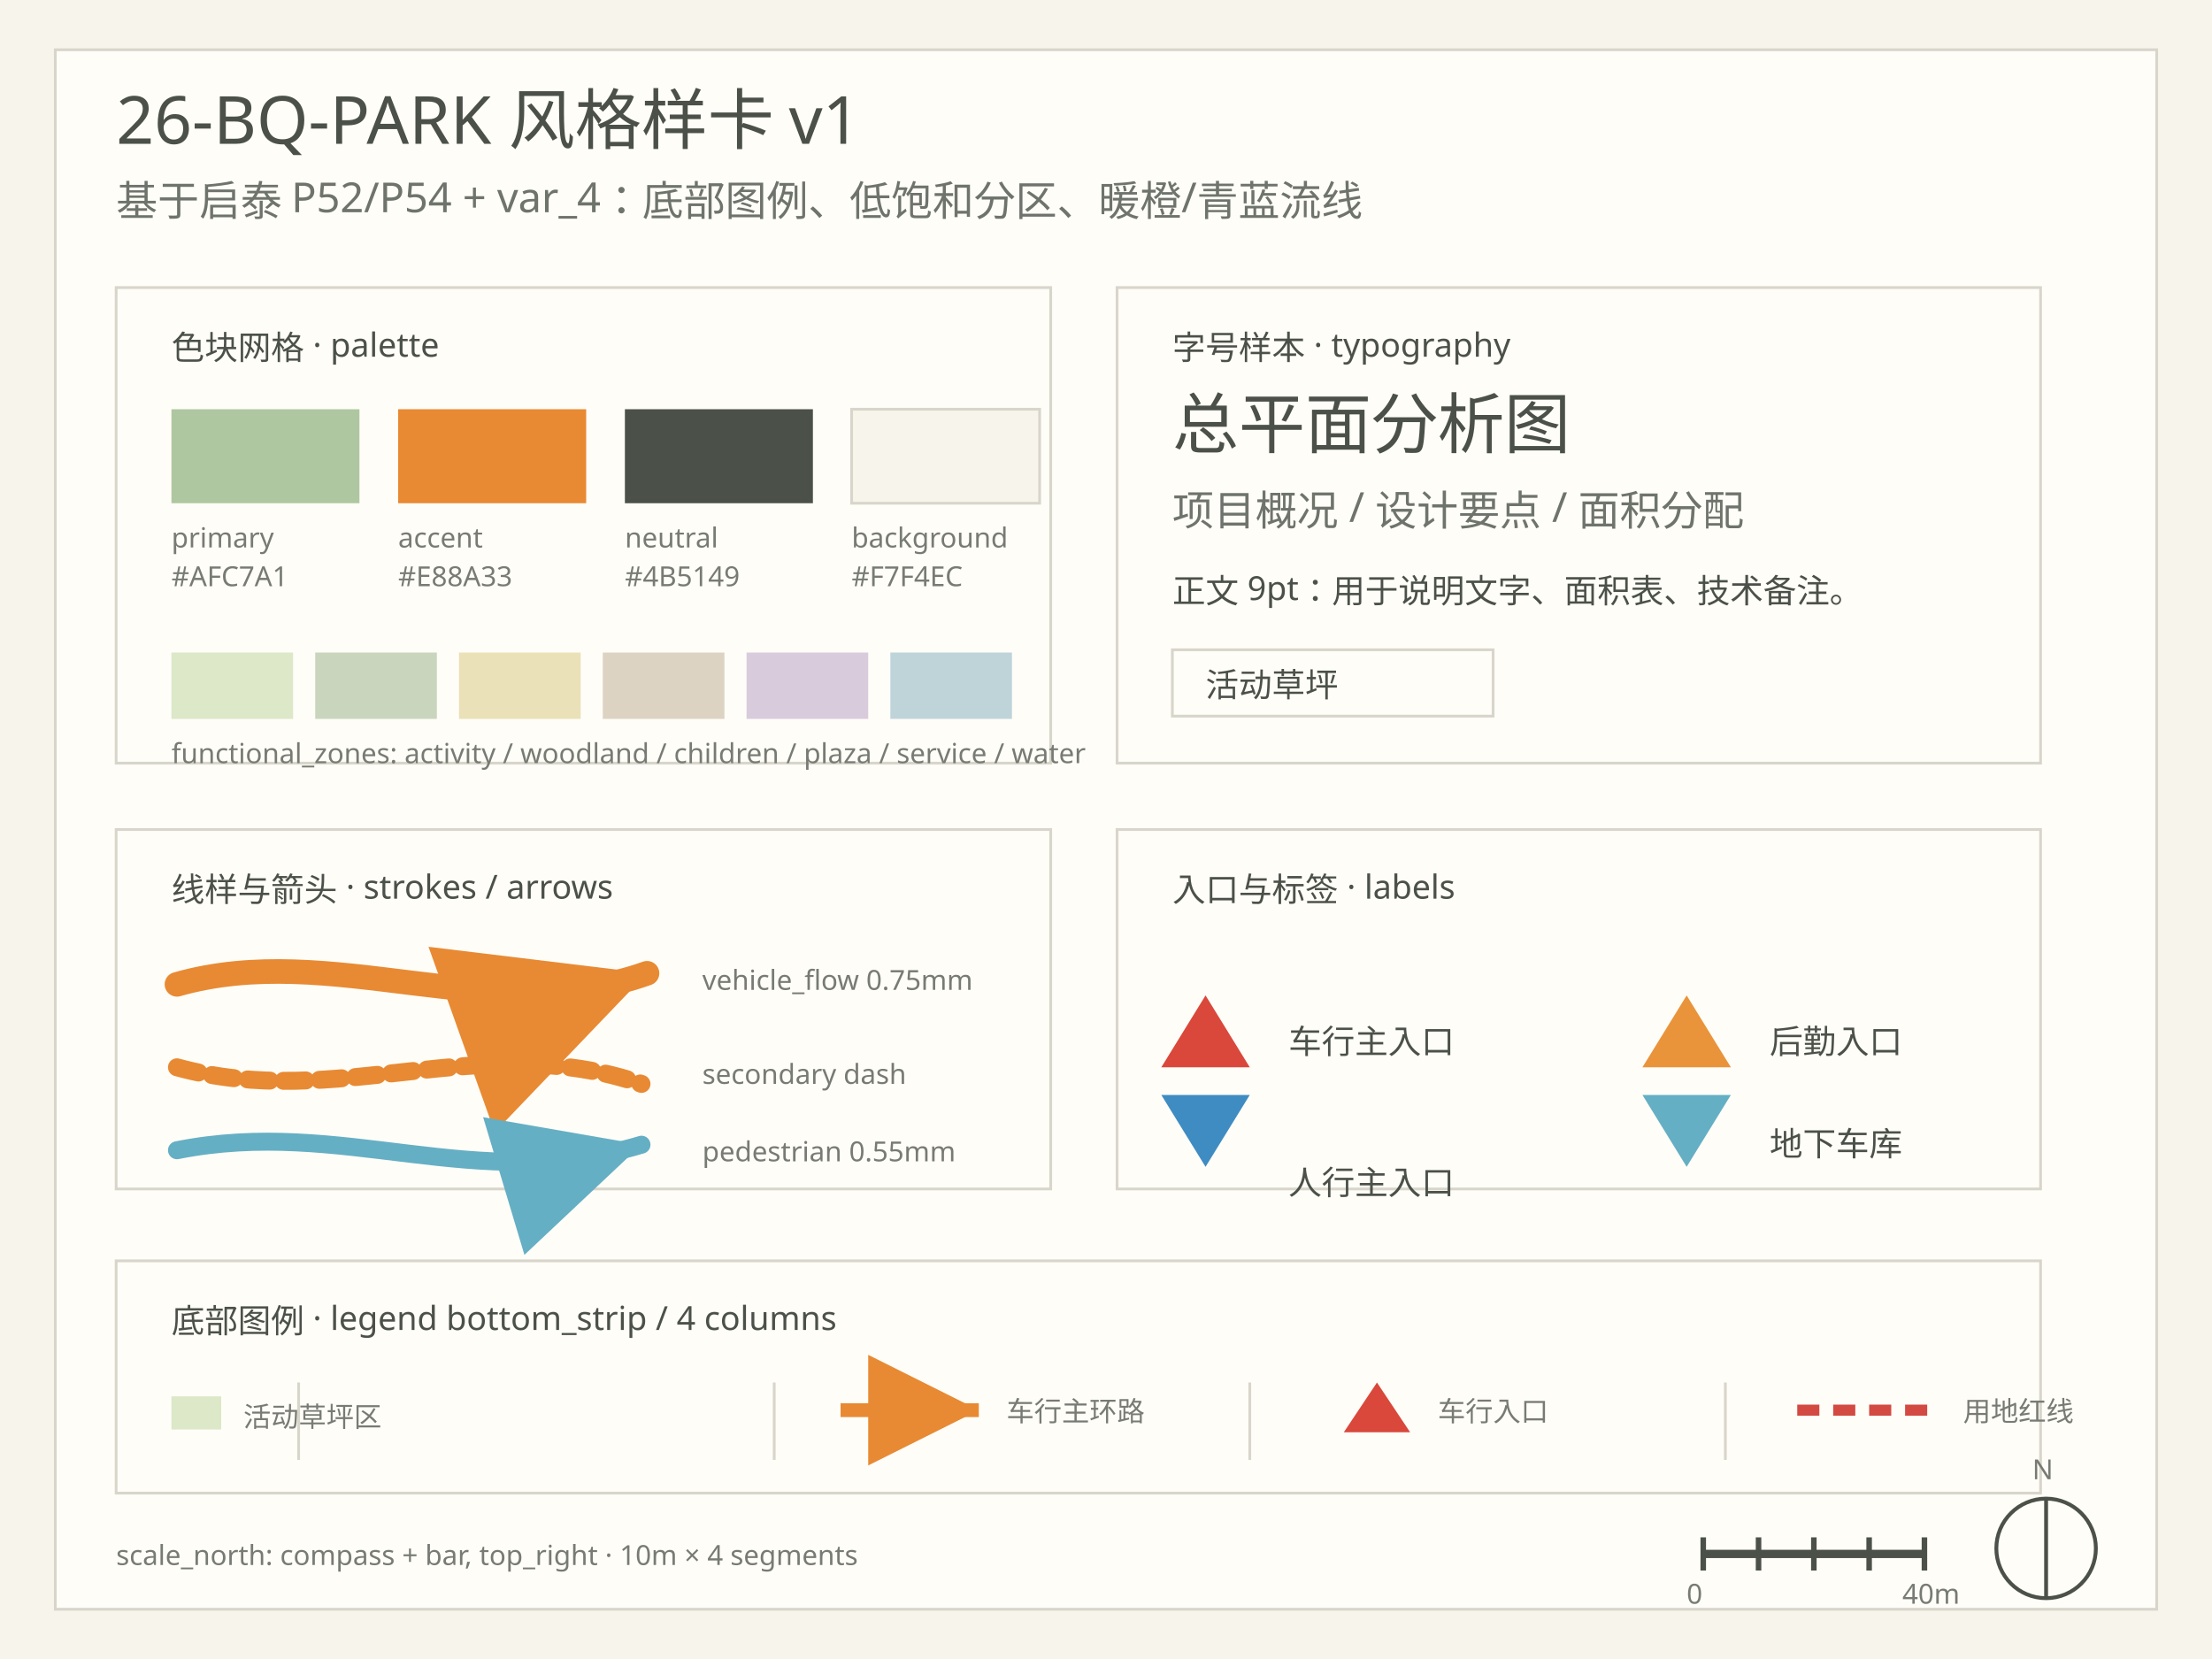
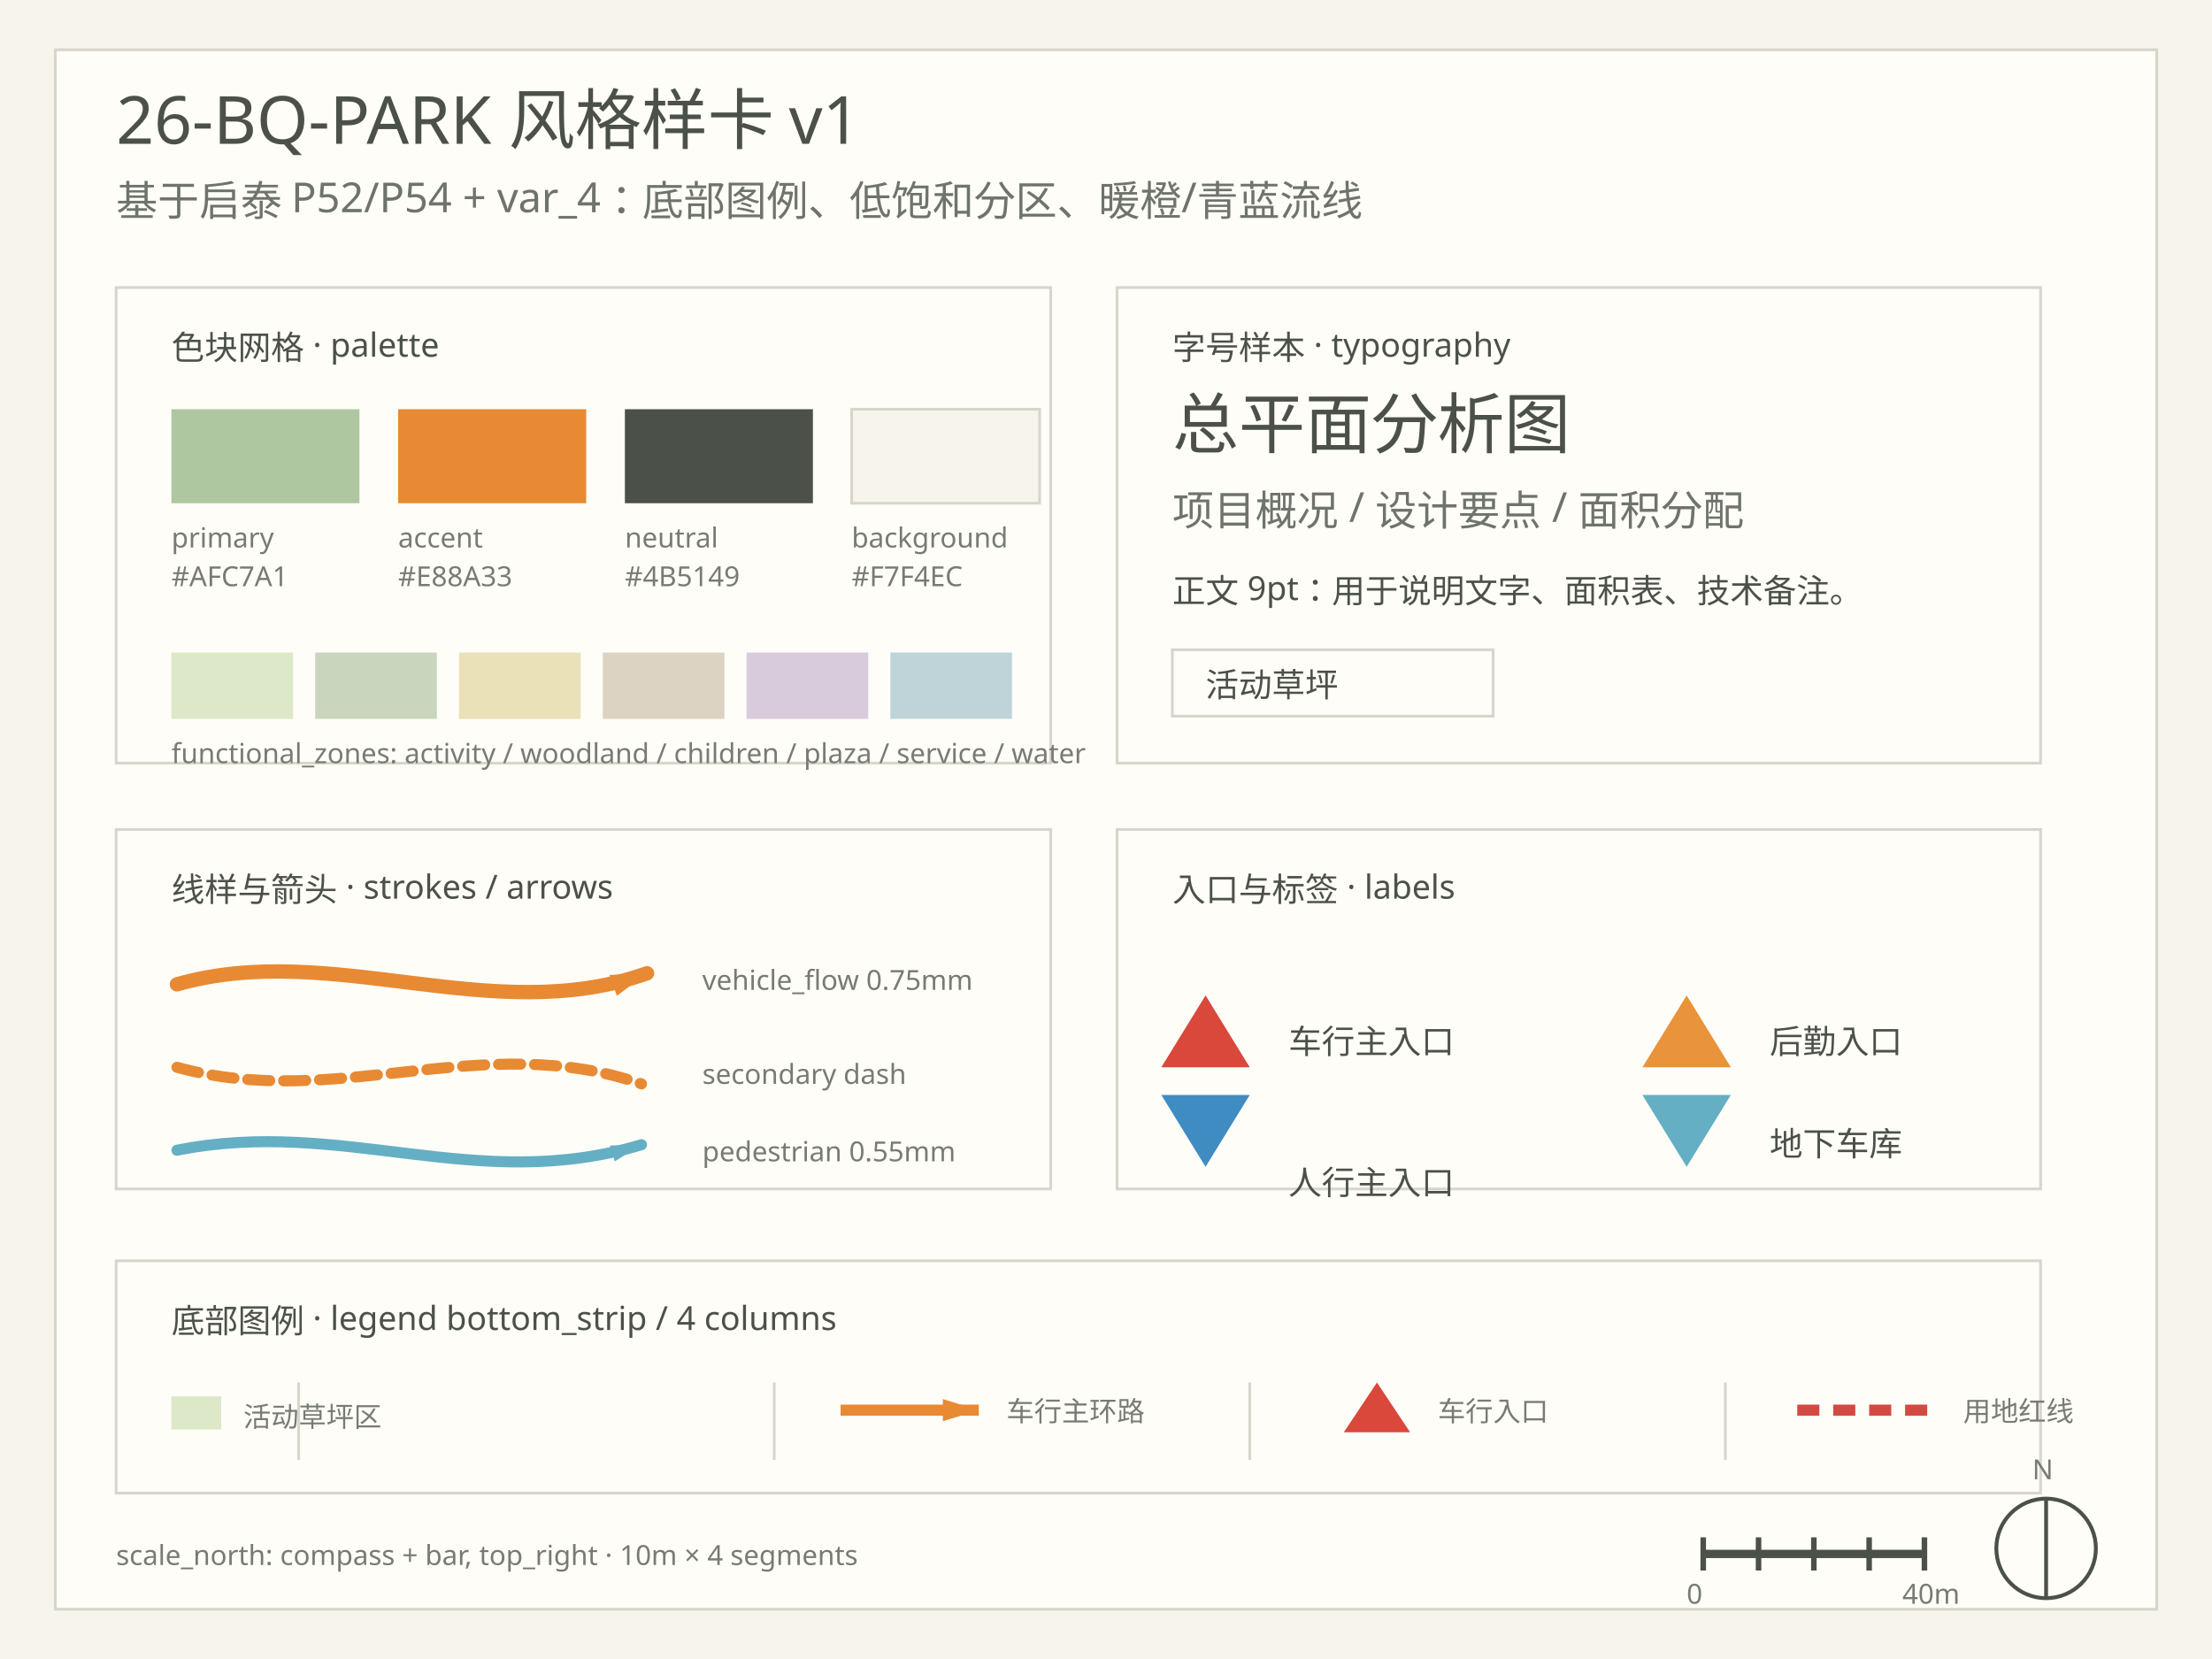
<svg xmlns="http://www.w3.org/2000/svg" width="800" height="600" viewBox="0 0 800 600">
  <defs>
-     <marker id="arrow-vehicle" markerWidth="12" markerHeight="12" refX="10" refY="6" orient="auto" markerUnits="strokeWidth">
-       <path d="M2,2 L10,6 L2,10 Z" fill="#E88A33" />
+     <marker id="arrow-vehicle" markerWidth="16" markerHeight="12" refX="15" refY="6" orient="auto" markerUnits="userSpaceOnUse">
+       <path d="M2,2 L15,6 L2,10 Z" fill="#E88A33" />
    </marker>
-     <marker id="arrow-pedestrian" markerWidth="12" markerHeight="12" refX="10" refY="6" orient="auto" markerUnits="strokeWidth">
-       <path d="M2,2 L10,6 L2,10 Z" fill="#65AFC4" />
+     <marker id="arrow-pedestrian" markerWidth="14" markerHeight="10" refX="13" refY="5" orient="auto" markerUnits="userSpaceOnUse">
+       <path d="M2,2 L13,5 L2,8 Z" fill="#65AFC4" />
    </marker>
    <style>
      text { font-family: "Source Han Sans CN", "PingFang SC", "Microsoft YaHei", sans-serif; fill: #4B5149; }
      .title { font-size: 24px; font-weight: 500; }
      .subtitle { font-size: 15px; font-weight: 400; fill: #6E746B; }
      .body { font-size: 12px; font-weight: 400; }
      .label { font-size: 12px; font-weight: 500; }
      .tiny { font-size: 10px; fill: #777B73; }
      .panel { fill: #FFFDF8; stroke: #D8D5CB; stroke-width: 1; }
      .divider { stroke: #D8D5CB; stroke-width: 1; }
    </style>
  </defs>
  <rect width="800" height="600" fill="#F7F4EC" />
  <rect x="20" y="18" width="760" height="564" fill="#FFFDF8" stroke="#D8D5CB" stroke-width="1" />
  <text x="42" y="52" class="title">26-BQ-PARK 风格样卡 v1</text>
  <text x="42" y="78" class="subtitle">基于启泰 P52/P54 + var_4：底部图例、低饱和分区、暖橙/青蓝流线</text>
  <g id="palette-section">
    <rect x="42" y="104" width="338" height="172" class="panel" />
    <text x="62" y="130" class="label">色块网格 · palette</text>
    <g transform="translate(62 148)">
      <rect width="68" height="34" fill="#AFC7A1" />
      <text x="0" y="50" class="tiny">primary</text>
      <text x="0" y="64" class="tiny">#AFC7A1</text>
      <rect x="82" width="68" height="34" fill="#E88A33" />
      <text x="82" y="50" class="tiny">accent</text>
      <text x="82" y="64" class="tiny">#E88A33</text>
      <rect x="164" width="68" height="34" fill="#4B5149" />
      <text x="164" y="50" class="tiny">neutral</text>
      <text x="164" y="64" class="tiny">#4B5149</text>
      <rect x="246" width="68" height="34" fill="#F7F4EC" stroke="#D8D5CB" />
      <text x="246" y="50" class="tiny">background</text>
      <text x="246" y="64" class="tiny">#F7F4EC</text>
      <rect y="88" width="44" height="24" fill="#DCE8C8" />
      <rect x="52" y="88" width="44" height="24" fill="#C9D6BD" />
      <rect x="104" y="88" width="44" height="24" fill="#EAE1B8" />
      <rect x="156" y="88" width="44" height="24" fill="#DDD3C2" />
      <rect x="208" y="88" width="44" height="24" fill="#D8CCDC" />
      <rect x="260" y="88" width="44" height="24" fill="#BFD4D9" />
      <text y="128" class="tiny">functional_zones: activity / woodland / children / plaza / service / water</text>
    </g>
  </g>
  <g id="typography-section">
    <rect x="404" y="104" width="334" height="172" class="panel" />
    <text x="424" y="130" class="label">字号样本 · typography</text>
    <text x="424" y="162" style="font-size:24px;font-weight:500">总平面分析图</text>
    <text x="424" y="190" style="font-size:15px;fill:#6E746B">项目概况 / 设计要点 / 面积分配</text>
    <text x="424" y="218" class="body">正文 9pt：用于说明文字、面积表、技术备注。</text>
    <rect x="424" y="235" width="116" height="24" fill="#FFFDF8" stroke="#D8D5CB" />
    <text x="436" y="252" class="label">活动草坪</text>
  </g>
  <g id="stroke-arrow-section">
    <rect x="42" y="300" width="338" height="130" class="panel" />
    <text x="62" y="326" class="label">线样与箭头 · strokes / arrows</text>
-     <path d="M64 356 C120 340, 178 372, 234 352" fill="none" stroke="#E88A33" stroke-width="8.9" stroke-linecap="round" marker-end="url(#arrow-vehicle)" />
+     <path d="M64 356 C120 340, 178 372, 234 352" fill="none" stroke="#E88A33" stroke-width="5.2" stroke-linecap="round" marker-end="url(#arrow-vehicle)" />
    <text x="254" y="358" class="tiny">vehicle_flow 0.75mm</text>
-     <path d="M64 386 C122 402, 174 372, 232 392" fill="none" stroke="#E88A33" stroke-width="6.5" stroke-dasharray="8 5" stroke-linecap="round" />
+     <path d="M64 386 C122 402, 174 372, 232 392" fill="none" stroke="#E88A33" stroke-width="4.0" stroke-dasharray="8 5" stroke-linecap="round" />
    <text x="254" y="392" class="tiny">secondary dash</text>
-     <path d="M64 416 C124 404, 172 432, 232 414" fill="none" stroke="#65AFC4" stroke-width="6.5" stroke-linecap="round" marker-end="url(#arrow-pedestrian)" />
+     <path d="M64 416 C124 404, 172 432, 232 414" fill="none" stroke="#65AFC4" stroke-width="4.0" stroke-linecap="round" marker-end="url(#arrow-pedestrian)" />
    <text x="254" y="420" class="tiny">pedestrian 0.55mm</text>
  </g>
  <g id="label-entrance-section">
    <rect x="404" y="300" width="334" height="130" class="panel" />
    <text x="424" y="326" class="label">入口与标签 · labels</text>
    <path d="M436 360 L452 386 L420 386 Z" fill="#D9483B" />
    <text x="466" y="381" class="body">车行主入口</text>
    <path d="M436 410 L452 384 L420 384 Z" transform="translate(0 12)" fill="#3F8CC3" />
    <text x="466" y="432" class="body">人行主入口</text>
    <path d="M610 360 L626 386 L594 386 Z" fill="#E9943A" />
    <text x="640" y="381" class="body">后勤入口</text>
    <path d="M610 422 L626 396 L594 396 Z" fill="#65AFC4" />
    <text x="640" y="418" class="body">地下车库</text>
  </g>
  <g id="legend-section">
    <rect x="42" y="456" width="696" height="84" class="panel" />
    <text x="62" y="482" class="label">底部图例 · legend bottom_strip / 4 columns</text>
    <line x1="108" y1="500" x2="108" y2="528" class="divider" />
    <line x1="280" y1="500" x2="280" y2="528" class="divider" />
    <line x1="452" y1="500" x2="452" y2="528" class="divider" />
    <line x1="624" y1="500" x2="624" y2="528" class="divider" />
    <rect x="62" y="505" width="18" height="12" fill="#DCE8C8" />
    <text x="88" y="516" class="tiny">活动草坪区</text>
-     <line x1="304" y1="510" x2="354" y2="510" stroke="#E88A33" stroke-width="5" marker-end="url(#arrow-vehicle)" />
+     <line x1="304" y1="510" x2="354" y2="510" stroke="#E88A33" stroke-width="4" marker-end="url(#arrow-vehicle)" />
    <text x="364" y="514" class="tiny">车行主环路</text>
    <path d="M486 518 L498 500 L510 518 Z" fill="#D9483B" />
    <text x="520" y="514" class="tiny">车行入口</text>
    <line x1="650" y1="510" x2="702" y2="510" stroke="#D34A43" stroke-width="4" stroke-dasharray="8 5" />
    <text x="710" y="514" class="tiny">用地红线</text>
  </g>
  <g id="scale-north-section">
    <text x="42" y="566" class="tiny">scale_north: compass + bar, top_right · 10m × 4 segments</text>
    <line x1="616" y1="562" x2="696" y2="562" stroke="#4B5149" stroke-width="3" />
    <line x1="616" y1="556" x2="616" y2="568" stroke="#4B5149" stroke-width="2" />
    <line x1="636" y1="556" x2="636" y2="568" stroke="#4B5149" stroke-width="2" />
    <line x1="656" y1="556" x2="656" y2="568" stroke="#4B5149" stroke-width="2" />
    <line x1="676" y1="556" x2="676" y2="568" stroke="#4B5149" stroke-width="2" />
    <line x1="696" y1="556" x2="696" y2="568" stroke="#4B5149" stroke-width="2" />
    <text x="610" y="580" class="tiny">0</text>
    <text x="688" y="580" class="tiny">40m</text>
    <circle cx="740" cy="560" r="18" fill="none" stroke="#4B5149" stroke-width="1.4" />
    <line x1="740" y1="542" x2="740" y2="578" stroke="#4B5149" stroke-width="1.4" />
    <text x="735" y="535" class="tiny">N</text>
  </g>
</svg>
